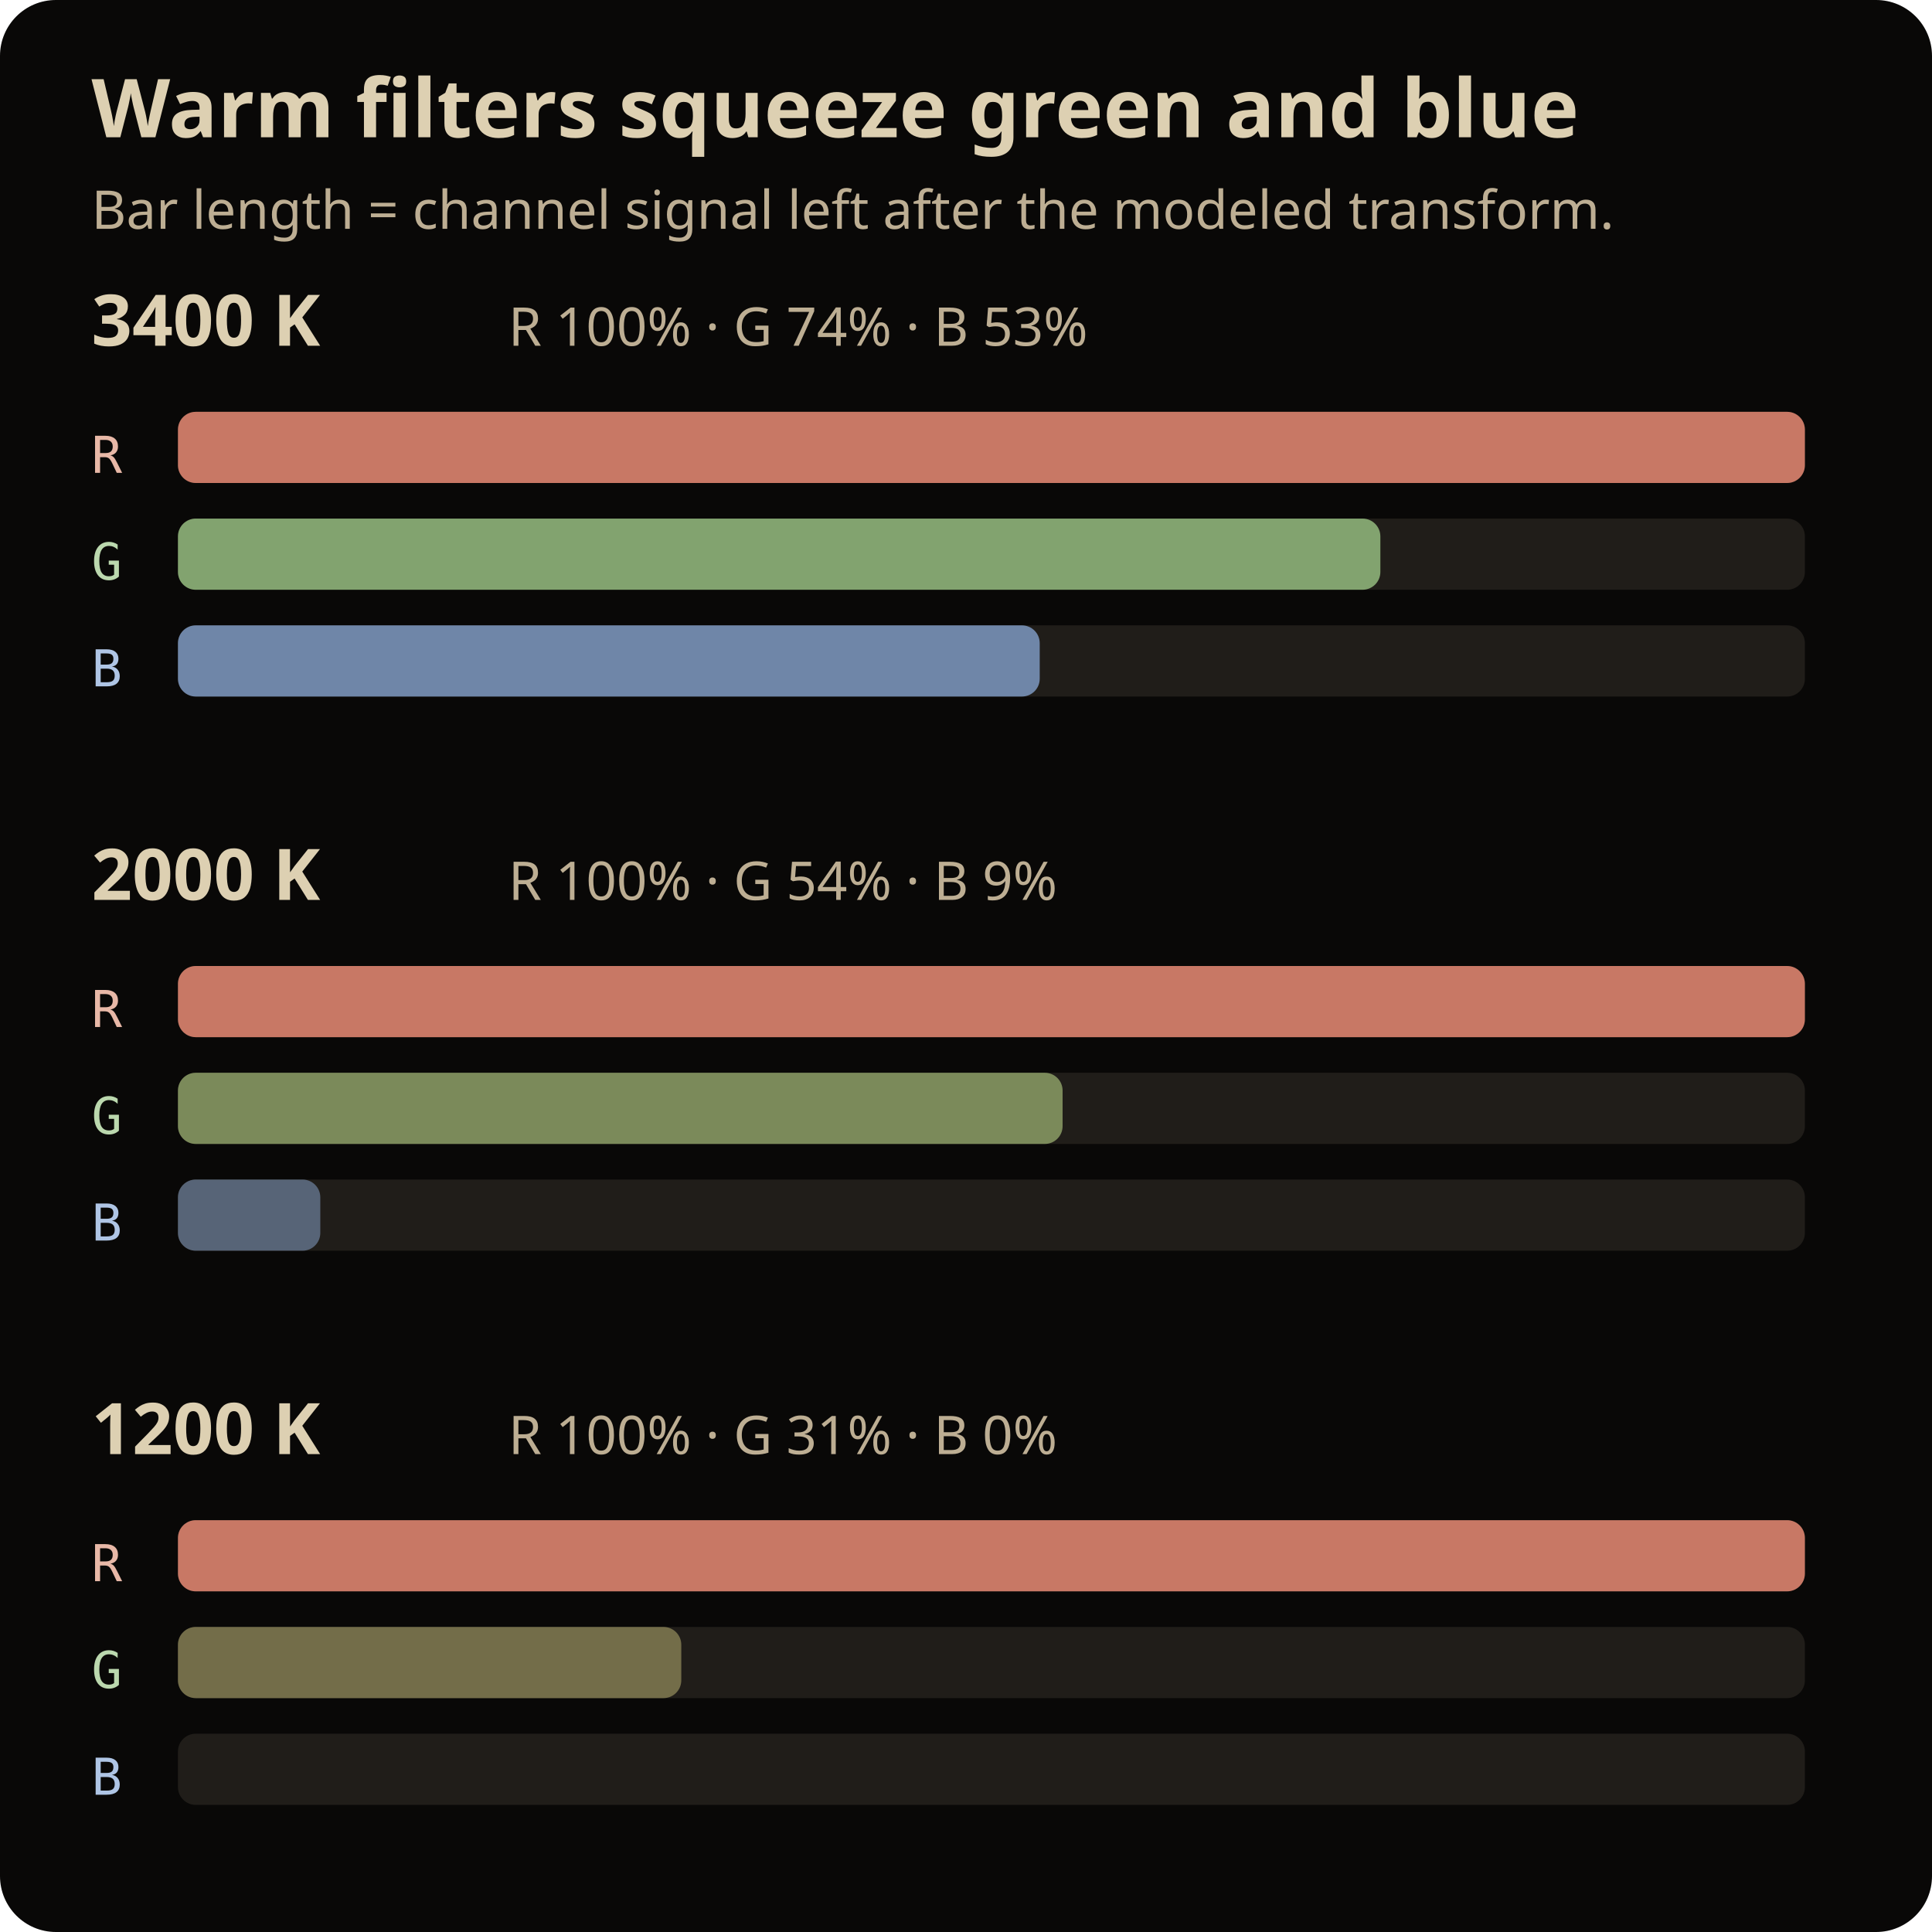
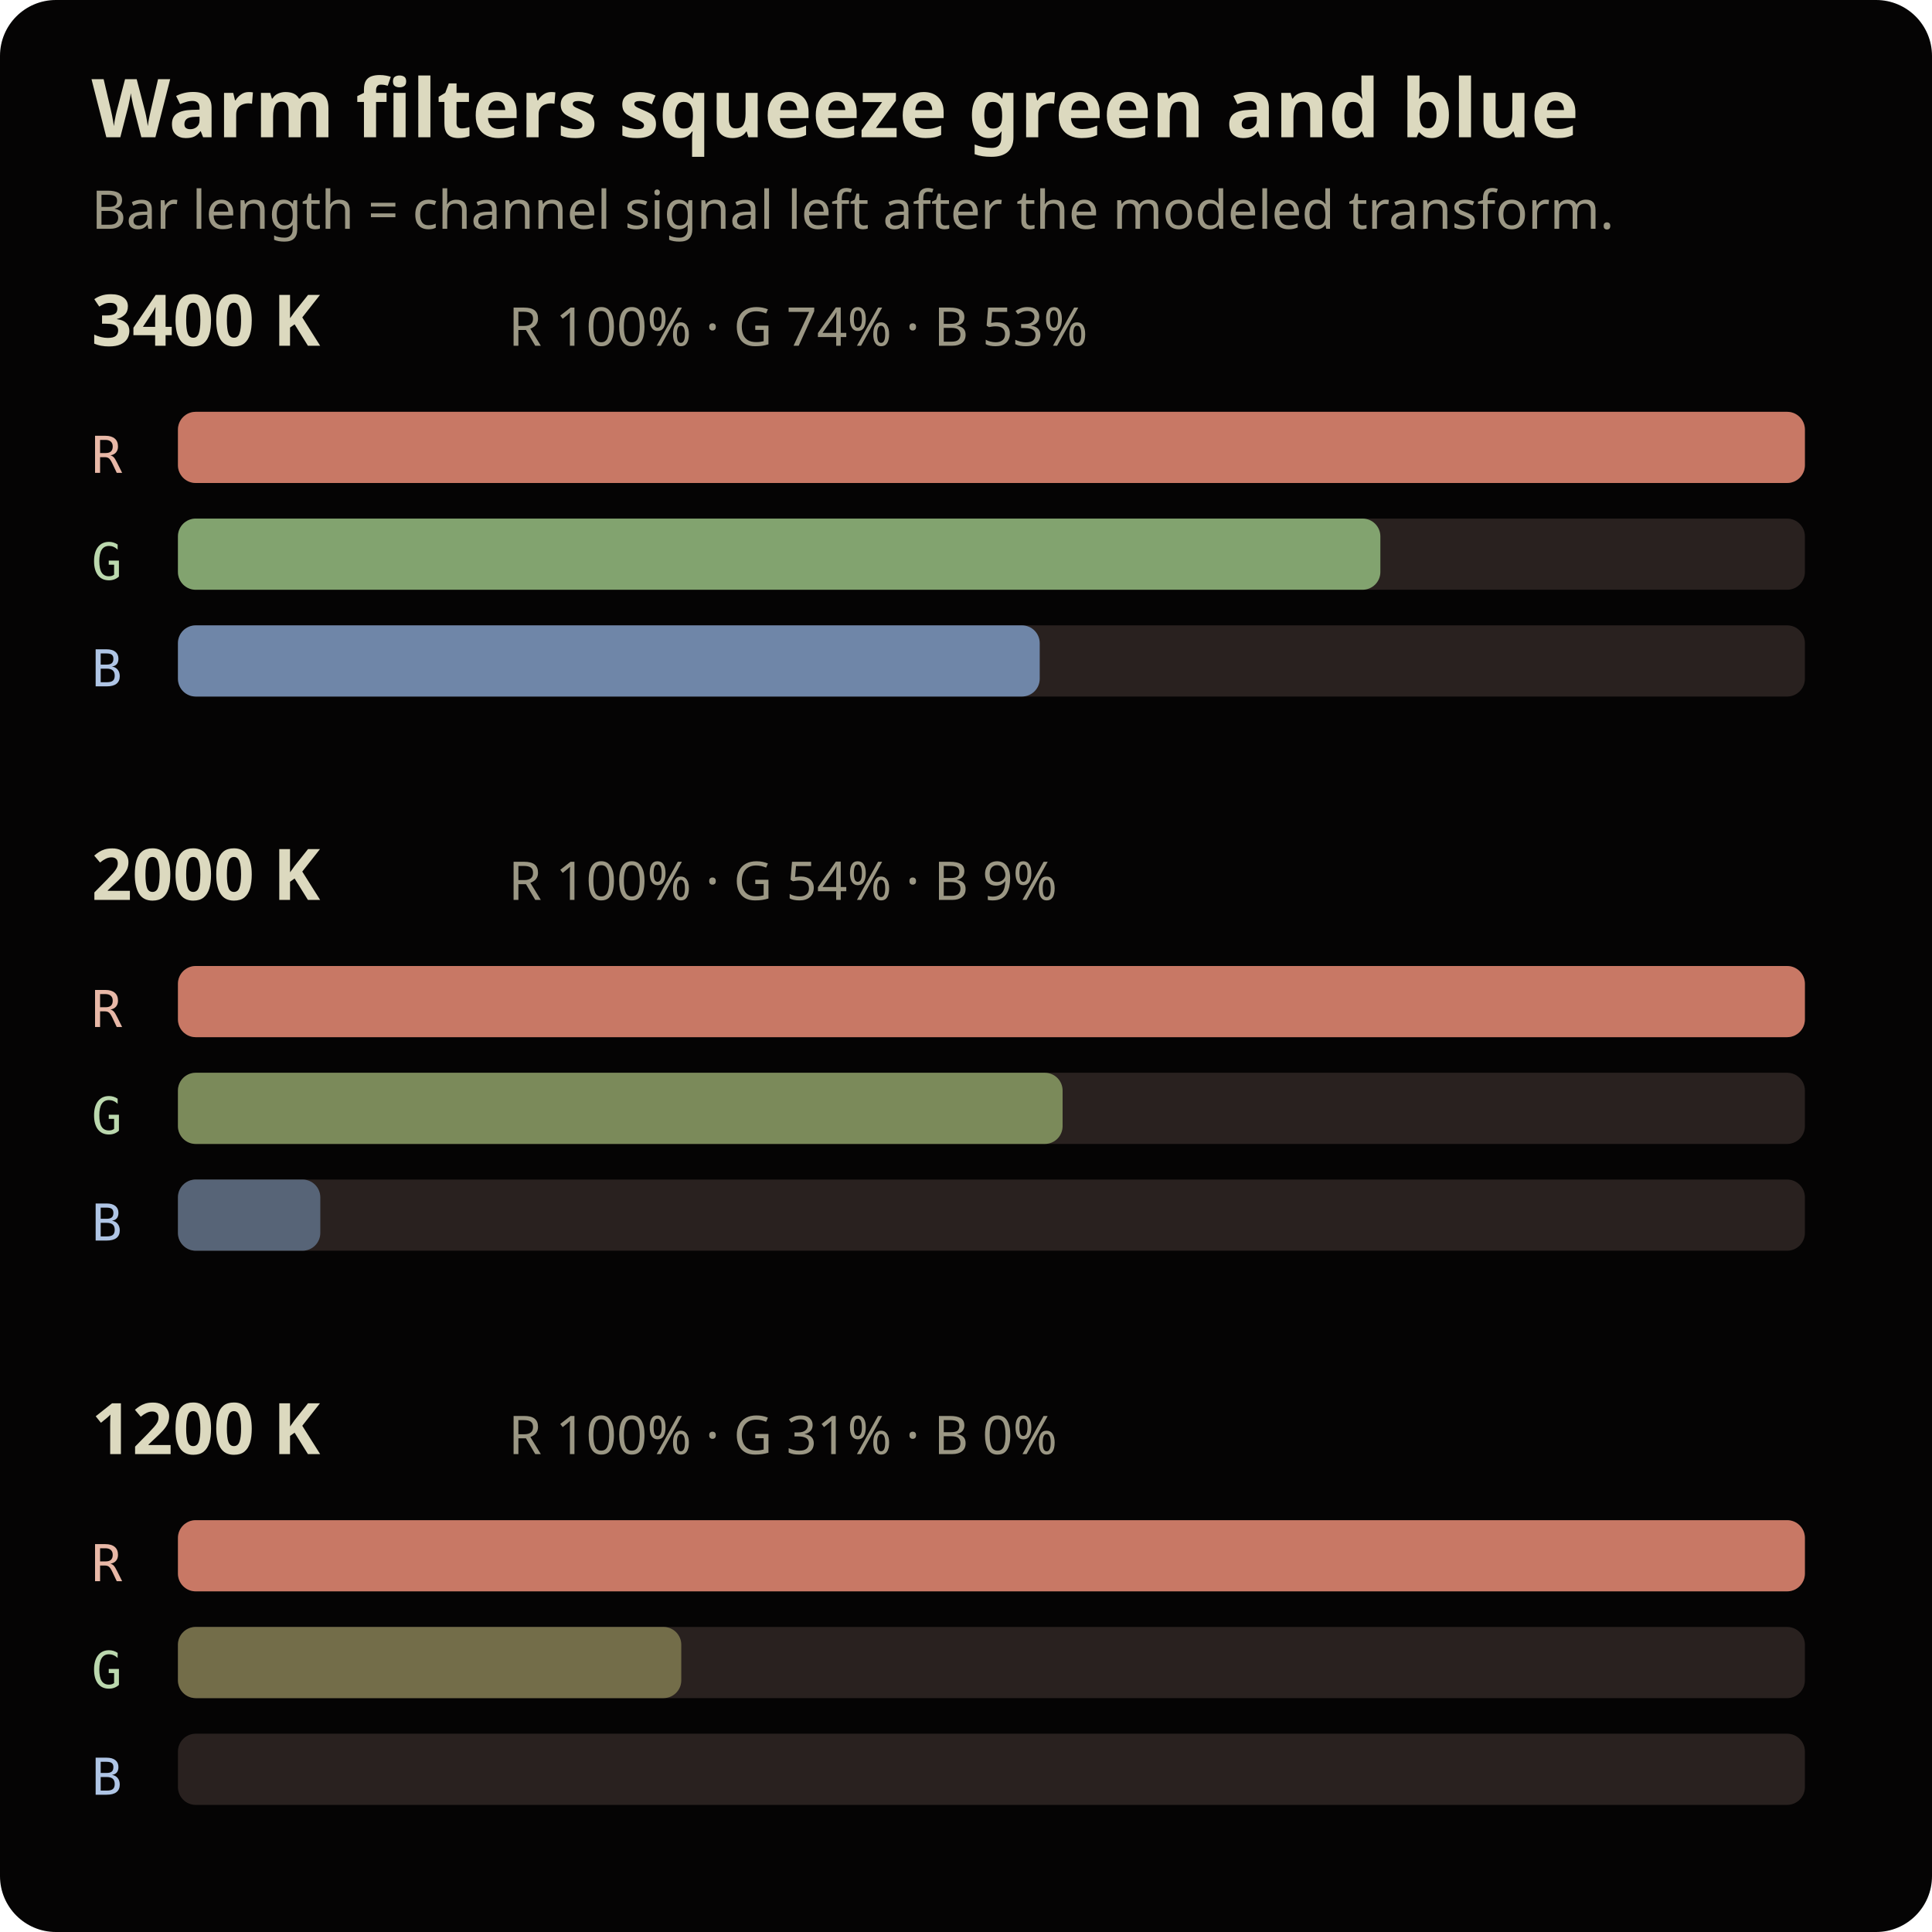
<svg xmlns="http://www.w3.org/2000/svg" width="760" height="760" viewBox="0 0 760 760">
-   <rect width="760" height="760" rx="22" fill="#090807" />
+   <rect width="760" height="760" rx="22" fill="#050404" />
  <g font-family="system-ui, sans-serif">
-     <text x="36" y="54" fill="#DDD0B2" font-size="32" font-weight="700">Warm filters squeeze green and blue</text>
-     <text x="36" y="90" fill="#BDAE93" font-size="21">Bar length = channel signal left after the modeled transform.</text>
+     <text x="36" y="54" fill="#DCD9BF" font-size="32" font-weight="700">Warm filters squeeze green and blue</text>
+     <text x="36" y="90" fill="#9B9784" font-size="21">Bar length = channel signal left after the modeled transform.</text>
    <g transform="translate(36 136)">
-       <text x="0" y="0" fill="#DDD0B2" font-size="28" font-weight="700">3400 K</text>
-       <text x="164" y="0" fill="#BDAE93" font-size="21">R 100% · G 74% · B 53%</text>
+       <text x="0" y="0" fill="#DCD9BF" font-size="28" font-weight="700">3400 K</text>
+       <text x="164" y="0" fill="#9B9784" font-size="21">R 100% · G 74% · B 53%</text>
      <g transform="translate(0 26)" font-size="20" font-family="ui-monospace, monospace">
        <text x="0" y="24" fill="#E8B8A7">R</text>
-         <rect x="34" width="640" height="28" rx="7" fill="#201D19" />
+         <rect x="34" width="640" height="28" rx="7" fill="#29211F" />
        <rect x="34" width="640" height="28" rx="7" fill="#C87865" />
        <text x="0" y="66" fill="#BBD8AE">G</text>
-         <rect x="34" y="42" width="640" height="28" rx="7" fill="#201D19" />
+         <rect x="34" y="42" width="640" height="28" rx="7" fill="#29211F" />
        <rect x="34" y="42" width="473" height="28" rx="7" fill="#82A36F" />
        <text x="0" y="108" fill="#AFC5E5">B</text>
-         <rect x="34" y="84" width="640" height="28" rx="7" fill="#201D19" />
+         <rect x="34" y="84" width="640" height="28" rx="7" fill="#29211F" />
        <rect x="34" y="84" width="339" height="28" rx="7" fill="#6F86A8" />
      </g>
    </g>
    <g transform="translate(36 354)">
-       <text x="0" y="0" fill="#DDD0B2" font-size="28" font-weight="700">2000 K</text>
-       <text x="164" y="0" fill="#BDAE93" font-size="21">R 100% · G 54% · B 9%</text>
+       <text x="0" y="0" fill="#DCD9BF" font-size="28" font-weight="700">2000 K</text>
+       <text x="164" y="0" fill="#9B9784" font-size="21">R 100% · G 54% · B 9%</text>
      <g transform="translate(0 26)" font-size="20" font-family="ui-monospace, monospace">
        <text x="0" y="24" fill="#E8B8A7">R</text>
-         <rect x="34" width="640" height="28" rx="7" fill="#201D19" />
+         <rect x="34" width="640" height="28" rx="7" fill="#29211F" />
        <rect x="34" width="640" height="28" rx="7" fill="#C87865" />
        <text x="0" y="66" fill="#BBD8AE">G</text>
-         <rect x="34" y="42" width="640" height="28" rx="7" fill="#201D19" />
+         <rect x="34" y="42" width="640" height="28" rx="7" fill="#29211F" />
        <rect x="34" y="42" width="348" height="28" rx="7" fill="#7B8A5A" />
        <text x="0" y="108" fill="#AFC5E5">B</text>
-         <rect x="34" y="84" width="640" height="28" rx="7" fill="#201D19" />
+         <rect x="34" y="84" width="640" height="28" rx="7" fill="#29211F" />
        <rect x="34" y="84" width="56" height="28" rx="7" fill="#576477" />
      </g>
    </g>
    <g transform="translate(36 572)">
-       <text x="0" y="0" fill="#DDD0B2" font-size="28" font-weight="700">1200 K</text>
-       <text x="164" y="0" fill="#BDAE93" font-size="21">R 100% · G 31% · B 0%</text>
+       <text x="0" y="0" fill="#DCD9BF" font-size="28" font-weight="700">1200 K</text>
+       <text x="164" y="0" fill="#9B9784" font-size="21">R 100% · G 31% · B 0%</text>
      <g transform="translate(0 26)" font-size="20" font-family="ui-monospace, monospace">
        <text x="0" y="24" fill="#E8B8A7">R</text>
-         <rect x="34" width="640" height="28" rx="7" fill="#201D19" />
+         <rect x="34" width="640" height="28" rx="7" fill="#29211F" />
        <rect x="34" width="640" height="28" rx="7" fill="#C87865" />
        <text x="0" y="66" fill="#BBD8AE">G</text>
-         <rect x="34" y="42" width="640" height="28" rx="7" fill="#201D19" />
+         <rect x="34" y="42" width="640" height="28" rx="7" fill="#29211F" />
        <rect x="34" y="42" width="198" height="28" rx="7" fill="#736D49" />
        <text x="0" y="108" fill="#AFC5E5">B</text>
-         <rect x="34" y="84" width="640" height="28" rx="7" fill="#201D19" />
+         <rect x="34" y="84" width="640" height="28" rx="7" fill="#29211F" />
        <rect x="34" y="84" width="0" height="28" fill="#4B5260" />
      </g>
    </g>
  </g>
</svg>
